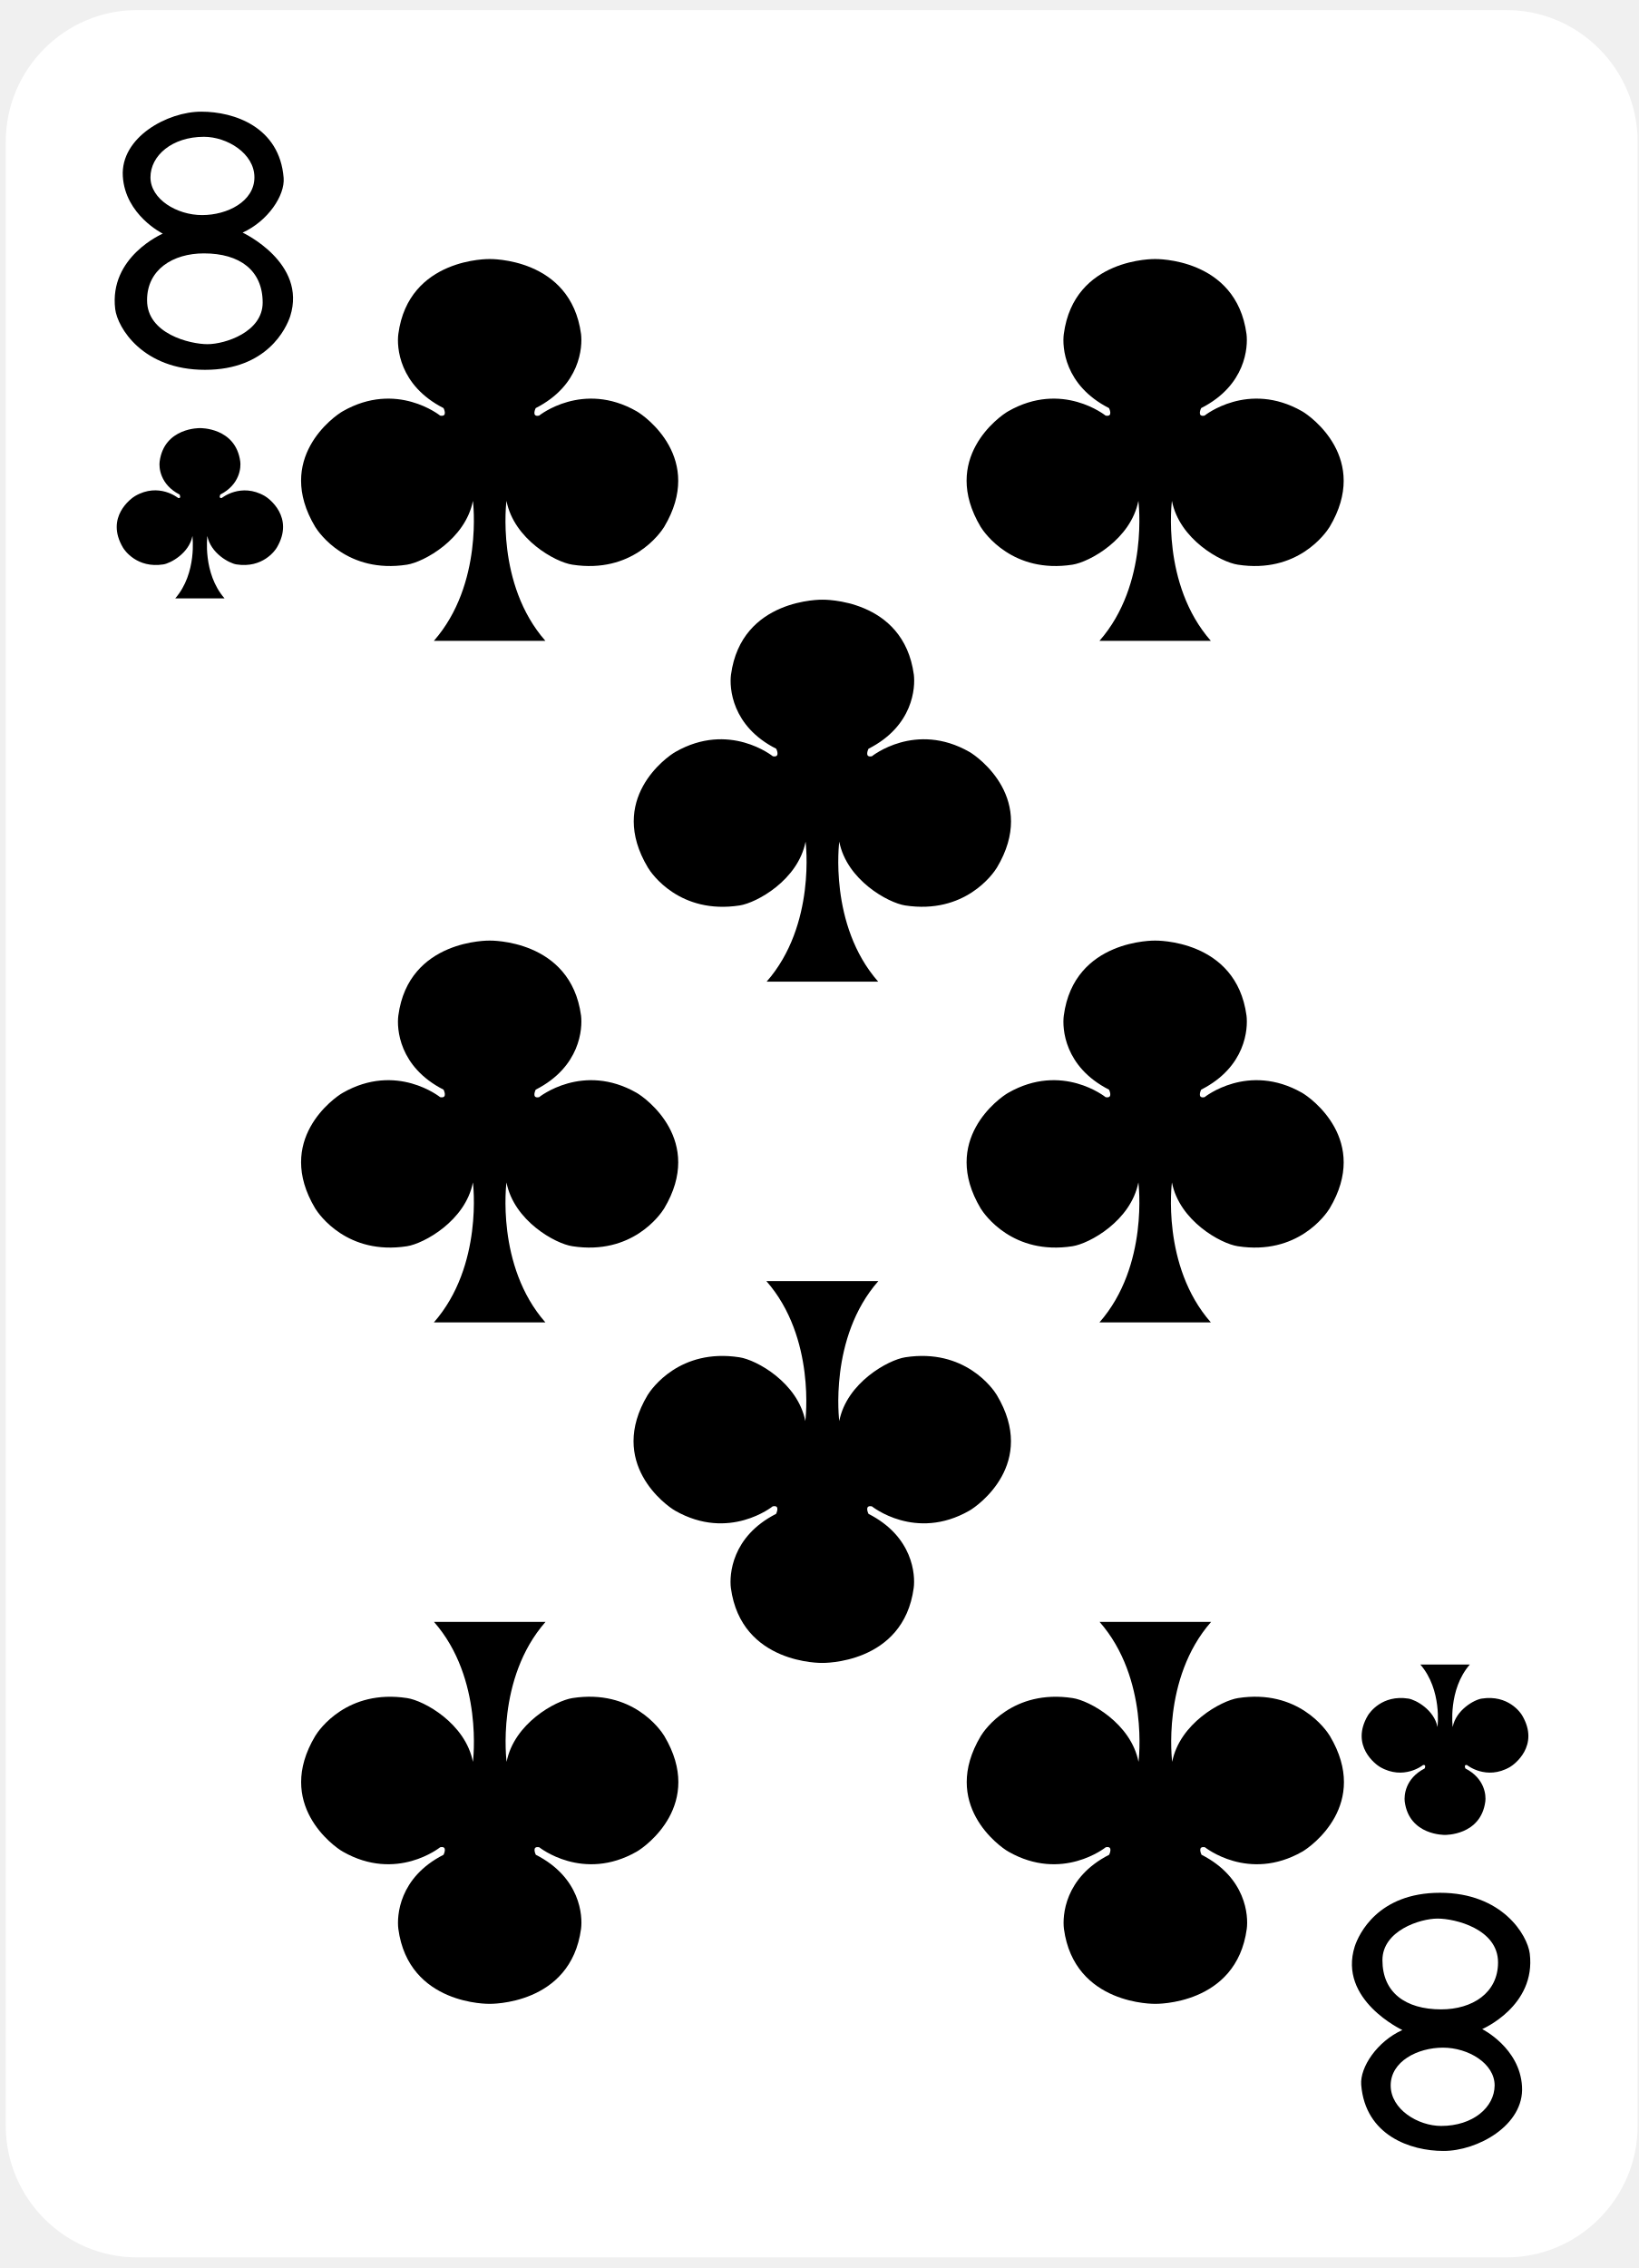
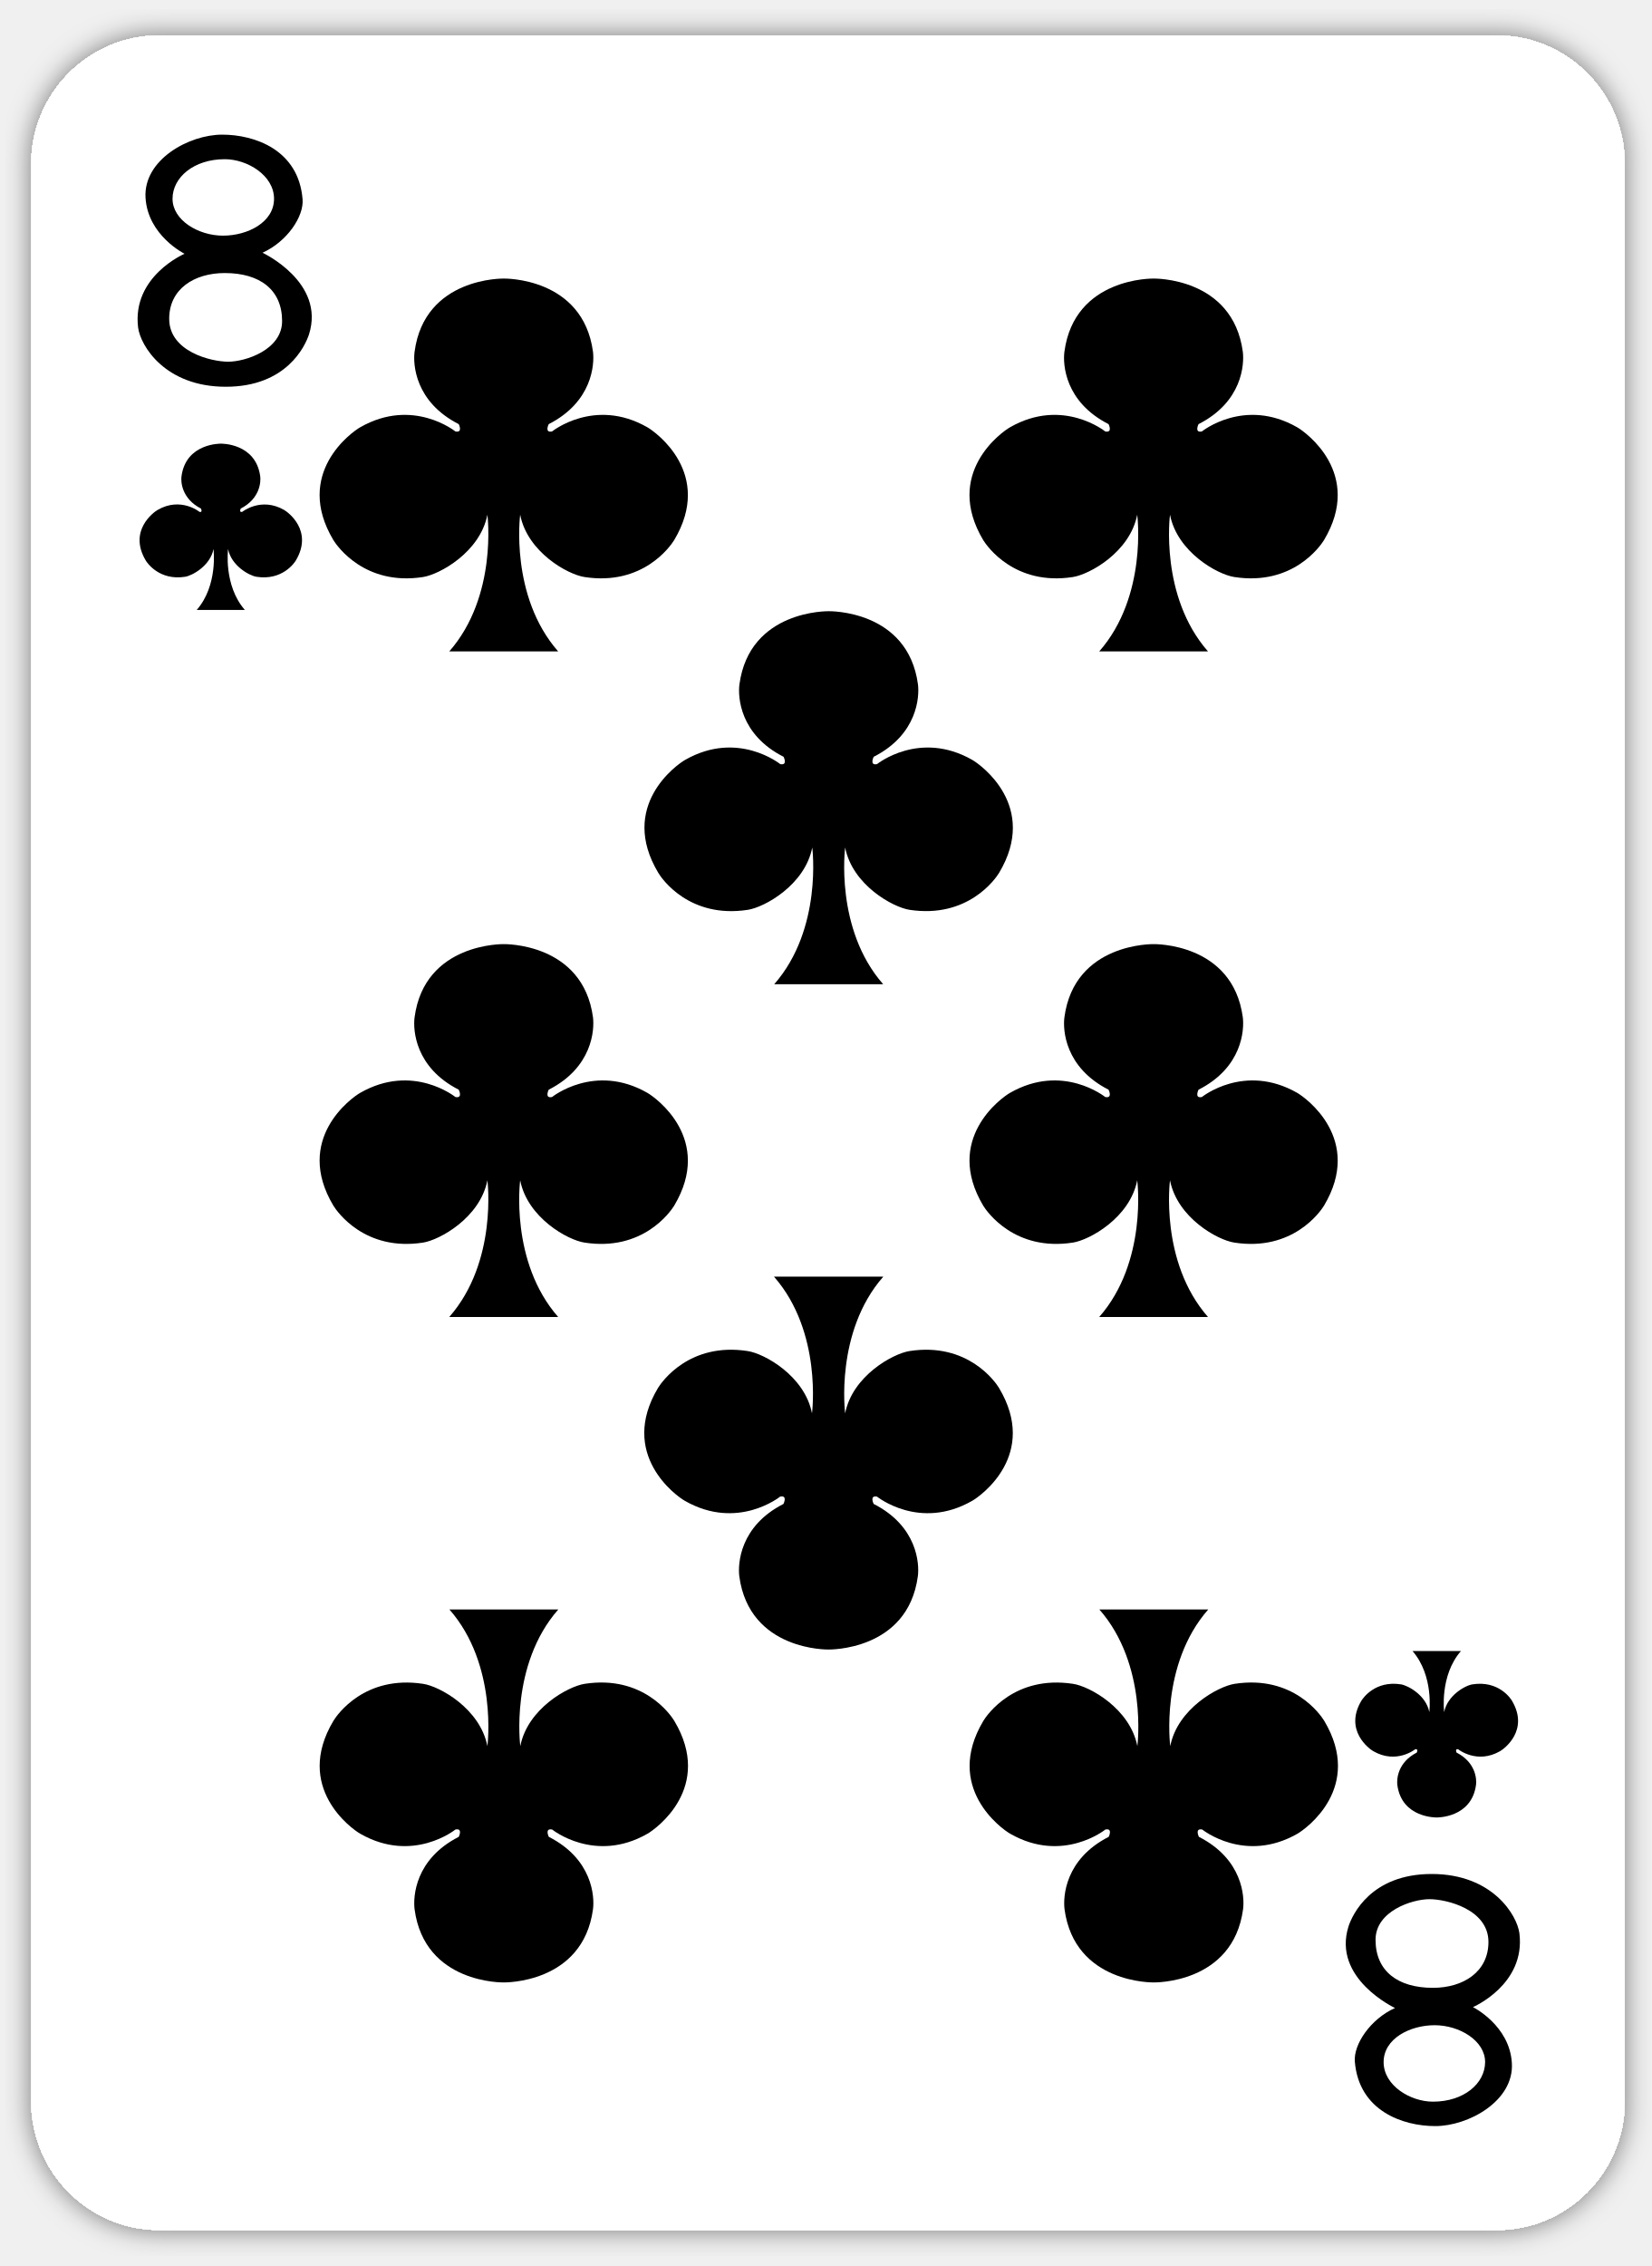
- <svg xmlns="http://www.w3.org/2000/svg" width="125" height="173" viewBox="0 0 125 173" fill="none">
-   <path d="M124.94 162.154C124.94 167.674 120.44 172.19 114.94 172.19H10.44C4.94 172.19 0.44 167.674 0.44 162.154V10.806C0.44 5.286 4.94 0.77 10.44 0.77H114.94C120.44 0.77 124.94 5.286 124.94 10.806V162.154Z" fill="white" />
-   <path d="M33.1 48.884C36.9 44.558 36.08 38.205 36.08 38.205C35.51 41.136 32.34 42.872 31.05 43.073C26.51 43.776 24.34 40.664 24.05 40.193C20.94 34.994 25.47 31.752 26.15 31.371C30.26 29.022 33.58 31.702 33.58 31.702C34.19 31.822 33.84 31.13 33.84 31.13C30.43 29.393 30.26 26.463 30.39 25.479C31.17 19.628 37.36 19.759 37.36 19.759C37.36 19.759 43.54 19.628 44.33 25.479C44.45 26.463 44.28 29.393 40.87 31.13C40.87 31.13 40.52 31.832 41.13 31.702C41.13 31.702 44.46 29.022 48.57 31.371C49.24 31.752 53.77 35.004 50.67 40.193C50.38 40.664 48.22 43.776 43.67 43.073C42.37 42.882 39.21 41.136 38.64 38.205C38.64 38.205 37.81 44.558 41.61 48.884H33.1Z" fill="black" />
-   <path d="M83.88 48.884C87.68 44.558 86.85 38.205 86.85 38.205C86.28 41.136 83.12 42.872 81.82 43.073C77.28 43.776 75.11 40.664 74.82 40.193C71.72 34.994 76.24 31.752 76.92 31.371C81.03 29.022 84.35 31.702 84.35 31.702C84.96 31.822 84.61 31.13 84.61 31.13C81.2 29.393 81.03 26.463 81.16 25.479C81.94 19.628 88.13 19.759 88.13 19.759C88.13 19.759 94.31 19.628 95.1 25.479C95.22 26.463 95.06 29.393 91.64 31.13C91.64 31.13 91.29 31.832 91.9 31.702C91.9 31.702 95.22 29.022 99.34 31.371C100.01 31.752 104.54 35.004 101.44 40.193C101.15 40.664 98.99 43.776 94.44 43.073C93.14 42.882 89.98 41.136 89.41 38.205C89.41 38.205 88.58 44.558 92.38 48.884H83.88Z" fill="black" />
-   <path d="M33.1 100.872C36.9 96.546 36.08 90.193 36.08 90.193C35.51 93.124 32.34 94.86 31.05 95.061C26.51 95.764 24.34 92.652 24.05 92.181C20.94 86.982 25.47 83.74 26.15 83.359C30.26 81.01 33.58 83.69 33.58 83.69C34.19 83.81 33.84 83.118 33.84 83.118C30.43 81.382 30.26 78.451 30.39 77.467C31.17 71.616 37.36 71.747 37.36 71.747C37.36 71.747 43.54 71.616 44.33 77.467C44.45 78.451 44.28 81.382 40.87 83.118C40.87 83.118 40.52 83.82 41.13 83.69C41.13 83.69 44.46 81.01 48.57 83.359C49.24 83.74 53.77 86.992 50.67 92.181C50.38 92.652 48.22 95.764 43.67 95.061C42.37 94.87 39.21 93.124 38.64 90.193C38.64 90.193 37.81 96.546 41.61 100.872H33.1Z" fill="black" />
-   <path d="M83.88 100.872C87.68 96.546 86.85 90.193 86.85 90.193C86.28 93.124 83.12 94.86 81.82 95.061C77.28 95.764 75.11 92.652 74.82 92.181C71.72 86.982 76.24 83.74 76.92 83.359C81.03 81.01 84.35 83.69 84.35 83.69C84.96 83.81 84.61 83.118 84.61 83.118C81.2 81.382 81.03 78.451 81.16 77.467C81.94 71.616 88.13 71.747 88.13 71.747C88.13 71.747 94.31 71.616 95.1 77.467C95.22 78.451 95.06 81.382 91.64 83.118C91.64 83.118 91.29 83.82 91.9 83.69C91.9 83.69 95.22 81.01 99.34 83.359C100.01 83.74 104.54 86.992 101.44 92.181C101.15 92.652 98.99 95.764 94.44 95.061C93.14 94.87 89.98 93.124 89.41 90.193C89.41 90.193 88.58 96.546 92.38 100.872H83.88Z" fill="black" />
-   <path d="M92.4 123.715C88.6 128.04 89.43 134.393 89.43 134.393C90 131.463 93.17 129.726 94.46 129.526C99.01 128.823 101.17 131.934 101.46 132.416C104.56 137.615 100.03 140.857 99.36 141.238C95.25 143.587 91.93 140.907 91.93 140.907C91.32 140.786 91.67 141.479 91.67 141.479C95.08 143.215 95.25 146.146 95.12 147.129C94.33 152.981 88.14 152.85 88.14 152.85C88.14 152.85 81.96 152.981 81.17 147.129C81.05 146.146 81.21 143.215 84.62 141.479C84.62 141.479 84.97 140.776 84.36 140.907C84.36 140.907 81.04 143.587 76.93 141.238C76.25 140.857 71.73 137.605 74.83 132.416C75.12 131.934 77.28 128.833 81.83 129.526C83.13 129.716 86.29 131.463 86.86 134.393C86.86 134.393 87.69 128.04 83.89 123.715H92.4Z" fill="black" />
-   <path d="M41.62 123.715C37.82 128.04 38.65 134.393 38.65 134.393C39.22 131.463 42.38 129.726 43.68 129.526C48.23 128.823 50.39 131.934 50.68 132.416C53.78 137.615 49.25 140.857 48.58 141.238C44.47 143.587 41.14 140.907 41.14 140.907C40.53 140.786 40.88 141.479 40.88 141.479C44.29 143.215 44.46 146.146 44.33 147.129C43.54 152.981 37.35 152.85 37.35 152.85C37.35 152.85 31.17 152.981 30.39 147.129C30.27 146.146 30.43 143.215 33.84 141.479C33.84 141.479 34.19 140.776 33.58 140.907C33.58 140.907 30.26 143.587 26.15 141.238C25.47 140.857 20.95 137.605 24.05 132.416C24.34 131.934 26.5 128.833 31.05 129.526C32.35 129.716 35.51 131.463 36.08 134.393C36.08 134.393 36.91 128.04 33.11 123.715H41.62Z" fill="black" />
-   <path d="M58.49 74.878C62.29 70.552 61.46 64.199 61.46 64.199C60.89 67.13 57.73 68.866 56.43 69.067C51.88 69.77 49.71 66.658 49.43 66.177C46.32 60.978 50.85 57.736 51.53 57.355C55.64 55.006 58.96 57.686 58.96 57.686C59.57 57.806 59.22 57.114 59.22 57.114C55.81 55.388 55.64 52.447 55.77 51.463C56.56 45.612 62.75 45.743 62.75 45.743C62.75 45.743 68.93 45.612 69.72 51.463C69.84 52.437 69.68 55.377 66.26 57.114C66.26 57.114 65.91 57.816 66.52 57.686C66.52 57.686 69.84 55.006 73.96 57.355C74.63 57.736 79.16 60.988 76.06 66.177C75.77 66.658 73.61 69.76 69.06 69.067C67.76 68.866 64.6 67.13 64.03 64.199C64.03 64.199 63.2 70.552 67 74.878H58.49Z" fill="black" />
-   <path d="M67.01 97.721C63.21 102.046 64.03 108.399 64.03 108.399C64.6 105.469 67.77 103.732 69.06 103.532C73.6 102.829 75.77 105.94 76.05 106.412C79.16 111.611 74.63 114.853 73.95 115.234C69.84 117.583 66.52 114.903 66.52 114.903C65.91 114.782 66.26 115.475 66.26 115.475C69.67 117.211 69.84 120.142 69.71 121.125C68.92 126.977 62.73 126.846 62.73 126.846C62.73 126.846 56.55 126.977 55.76 121.125C55.64 120.142 55.8 117.211 59.21 115.475C59.21 115.475 59.56 114.772 58.95 114.903C58.95 114.903 55.63 117.583 51.51 115.234C50.83 114.853 46.31 111.601 49.41 106.412C49.7 105.94 51.86 102.829 56.41 103.532C57.71 103.722 60.87 105.469 61.44 108.399C61.44 108.399 62.27 102.046 58.47 97.721H67.01Z" fill="black" />
-   <path fill-rule="evenodd" clip-rule="evenodd" d="M15.56 19.328C18.29 19.328 20.04 20.622 20.04 23.081C20.04 25.329 17.17 26.253 15.83 26.253C14.49 26.253 11.22 25.46 11.22 22.91C11.21 20.572 13.18 19.328 15.56 19.328ZM15.56 10.435C17.31 10.435 19.41 11.69 19.41 13.527C19.41 15.363 17.35 16.407 15.42 16.407C13.49 16.407 11.48 15.193 11.48 13.527C11.48 11.861 13.14 10.435 15.56 10.435ZM12.42 17.822C12.42 17.822 8.3 19.578 8.79 23.583C8.97 24.998 10.89 28.21 15.64 28.21C20.39 28.21 21.84 25.028 22.14 24.125C23.44 20.04 18.51 17.742 18.51 17.742C20.44 16.869 21.75 14.902 21.64 13.567C21.33 9.683 17.87 8.518 15.37 8.518C12.78 8.508 9.19 10.476 9.37 13.446C9.55 16.407 12.42 17.822 12.42 17.822Z" fill="black" />
-   <path fill-rule="evenodd" clip-rule="evenodd" d="M109.95 153.272C107.22 153.272 105.47 151.977 105.47 149.518C105.47 147.27 108.34 146.347 109.68 146.347C111.02 146.347 114.29 147.139 114.29 149.689C114.29 152.027 112.32 153.272 109.95 153.272ZM109.95 162.164C108.2 162.164 106.1 160.909 106.1 159.073C106.1 157.236 108.16 156.192 110.09 156.192C112.02 156.192 114.03 157.396 114.03 159.073C114.02 160.749 112.37 162.164 109.95 162.164ZM113.08 154.777C113.08 154.777 117.2 153.021 116.71 149.016C116.53 147.601 114.61 144.379 109.86 144.379C105.11 144.379 103.66 147.561 103.36 148.464C102.06 152.549 106.99 154.847 106.99 154.847C105.06 155.72 103.75 157.688 103.85 159.022C104.16 162.896 107.62 164.071 110.12 164.071C112.71 164.081 116.3 162.114 116.12 159.153C115.95 156.202 113.08 154.777 113.08 154.777Z" fill="black" />
-   <path d="M112.14 126.966C110.46 128.894 110.83 131.734 110.83 131.734C111.08 130.429 112.48 129.646 113.05 129.566C115.06 129.255 116.01 130.64 116.13 130.851C117.5 133.169 115.5 134.615 115.2 134.785C113.39 135.829 111.92 134.635 111.92 134.635C111.65 134.584 111.8 134.896 111.8 134.896C113.3 135.668 113.38 136.973 113.32 137.415C112.97 140.024 110.24 139.964 110.24 139.964C110.24 139.964 107.51 140.024 107.17 137.415C107.12 136.973 107.19 135.668 108.69 134.896C108.69 134.896 108.84 134.584 108.57 134.635C108.57 134.635 107.1 135.829 105.29 134.785C104.99 134.615 102.99 133.169 104.36 130.851C104.49 130.64 105.44 129.255 107.45 129.566C108.02 129.656 109.42 130.429 109.67 131.734C109.67 131.734 110.04 128.904 108.36 126.966H112.14Z" fill="black" />
-   <path d="M13.37 45.643C15.05 43.716 14.68 40.886 14.68 40.886C14.43 42.19 13.03 42.963 12.46 43.053C10.46 43.365 9.5 41.98 9.38 41.769C8.01 39.45 10.01 38.005 10.31 37.834C12.12 36.781 13.59 37.985 13.59 37.985C13.86 38.045 13.7 37.724 13.7 37.724C12.2 36.951 12.12 35.646 12.18 35.205C12.53 32.595 15.26 32.655 15.26 32.655C15.26 32.655 17.98 32.595 18.33 35.205C18.39 35.646 18.31 36.951 16.81 37.724C16.81 37.724 16.65 38.035 16.92 37.985C16.92 37.985 18.39 36.791 20.2 37.834C20.5 38.005 22.49 39.45 21.12 41.769C21 41.98 20.04 43.365 18.04 43.053C17.47 42.963 16.07 42.19 15.82 40.886C15.82 40.886 15.45 43.716 17.13 45.643H13.37Z" fill="black" />
+ <svg xmlns="http://www.w3.org/2000/svg" width="129" height="177" viewBox="0 0 129 177" fill="none">
+   <g filter="url(#filter0_d)">
+     <path d="M126.94 164.154C126.94 169.674 122.44 174.19 116.94 174.19H12.44C6.94 174.19 2.44 169.674 2.44 164.154V12.806C2.44 7.286 6.94 2.77 12.44 2.77H116.94C122.44 2.77 126.94 7.286 126.94 12.806V164.154Z" fill="white" />
+     <path d="M35.1 50.884C38.9 46.558 38.08 40.205 38.08 40.205C37.51 43.136 34.34 44.872 33.05 45.073C28.51 45.776 26.34 42.664 26.05 42.193C22.94 36.994 27.47 33.752 28.15 33.371C32.26 31.022 35.58 33.702 35.58 33.702C36.19 33.822 35.84 33.13 35.84 33.13C32.43 31.393 32.26 28.463 32.39 27.479C33.17 21.628 39.36 21.759 39.36 21.759C39.36 21.759 45.54 21.628 46.33 27.479C46.45 28.463 46.28 31.393 42.87 33.13C42.87 33.13 42.52 33.832 43.13 33.702C43.13 33.702 46.46 31.022 50.57 33.371C51.24 33.752 55.77 37.004 52.67 42.193C52.38 42.664 50.22 45.776 45.67 45.073C44.37 44.882 41.21 43.136 40.64 40.205C40.64 40.205 39.81 46.558 43.61 50.884H35.1Z" fill="black" />
+     <path d="M85.88 50.884C89.68 46.558 88.85 40.205 88.85 40.205C88.28 43.136 85.12 44.872 83.82 45.073C79.28 45.776 77.11 42.664 76.82 42.193C73.72 36.994 78.24 33.752 78.92 33.371C83.03 31.022 86.35 33.702 86.35 33.702C86.96 33.822 86.61 33.13 86.61 33.13C83.2 31.393 83.03 28.463 83.16 27.479C83.94 21.628 90.13 21.759 90.13 21.759C90.13 21.759 96.31 21.628 97.1 27.479C97.22 28.463 97.06 31.393 93.64 33.13C93.64 33.13 93.29 33.832 93.9 33.702C93.9 33.702 97.22 31.022 101.34 33.371C102.01 33.752 106.54 37.004 103.44 42.193C103.15 42.664 100.99 45.776 96.44 45.073C95.14 44.882 91.98 43.136 91.41 40.205C91.41 40.205 90.58 46.558 94.38 50.884H85.88Z" fill="black" />
+     <path d="M35.1 102.872C38.9 98.546 38.08 92.193 38.08 92.193C37.51 95.124 34.34 96.86 33.05 97.061C28.51 97.764 26.34 94.652 26.05 94.181C22.94 88.982 27.47 85.74 28.15 85.359C32.26 83.01 35.58 85.69 35.58 85.69C36.19 85.81 35.84 85.118 35.84 85.118C32.43 83.382 32.26 80.451 32.39 79.467C33.17 73.616 39.36 73.747 39.36 73.747C39.36 73.747 45.54 73.616 46.33 79.467C46.45 80.451 46.28 83.382 42.87 85.118C42.87 85.118 42.52 85.82 43.13 85.69C43.13 85.69 46.46 83.01 50.57 85.359C51.24 85.74 55.77 88.992 52.67 94.181C52.38 94.652 50.22 97.764 45.67 97.061C44.37 96.87 41.21 95.124 40.64 92.193C40.64 92.193 39.81 98.546 43.61 102.872H35.1Z" fill="black" />
+     <path d="M85.88 102.872C89.68 98.546 88.85 92.193 88.85 92.193C88.28 95.124 85.12 96.86 83.82 97.061C79.28 97.764 77.11 94.652 76.82 94.181C73.72 88.982 78.24 85.74 78.92 85.359C83.03 83.01 86.35 85.69 86.35 85.69C86.96 85.81 86.61 85.118 86.61 85.118C83.2 83.382 83.03 80.451 83.16 79.467C83.94 73.616 90.13 73.747 90.13 73.747C90.13 73.747 96.31 73.616 97.1 79.467C97.22 80.451 97.06 83.382 93.64 85.118C93.64 85.118 93.29 85.82 93.9 85.69C93.9 85.69 97.22 83.01 101.34 85.359C102.01 85.74 106.54 88.992 103.44 94.181C103.15 94.652 100.99 97.764 96.44 97.061C95.14 96.87 91.98 95.124 91.41 92.193C91.41 92.193 90.58 98.546 94.38 102.872H85.88Z" fill="black" />
+     <path d="M94.4 125.715C90.6 130.04 91.43 136.393 91.43 136.393C92 133.463 95.17 131.726 96.46 131.526C101.01 130.823 103.17 133.934 103.46 134.416C106.56 139.615 102.03 142.857 101.36 143.238C97.25 145.587 93.93 142.907 93.93 142.907C93.32 142.786 93.67 143.479 93.67 143.479C97.08 145.215 97.25 148.146 97.12 149.129C96.33 154.981 90.14 154.85 90.14 154.85C90.14 154.85 83.96 154.981 83.17 149.129C83.05 148.146 83.21 145.215 86.62 143.479C86.62 143.479 86.97 142.776 86.36 142.907C86.36 142.907 83.04 145.587 78.93 143.238C78.25 142.857 73.73 139.605 76.83 134.416C77.12 133.934 79.28 130.833 83.83 131.526C85.13 131.716 88.29 133.463 88.86 136.393C88.86 136.393 89.69 130.04 85.89 125.715H94.4Z" fill="black" />
+     <path d="M43.62 125.715C39.82 130.04 40.65 136.393 40.65 136.393C41.22 133.463 44.38 131.726 45.68 131.526C50.23 130.823 52.39 133.934 52.68 134.416C55.78 139.615 51.25 142.857 50.58 143.238C46.47 145.587 43.14 142.907 43.14 142.907C42.53 142.786 42.88 143.479 42.88 143.479C46.29 145.215 46.46 148.146 46.33 149.129C45.54 154.981 39.35 154.85 39.35 154.85C39.35 154.85 33.17 154.981 32.39 149.129C32.27 148.146 32.43 145.215 35.84 143.479C35.84 143.479 36.19 142.776 35.58 142.907C35.58 142.907 32.26 145.587 28.15 143.238C27.47 142.857 22.95 139.605 26.05 134.416C26.34 133.934 28.5 130.833 33.05 131.526C34.35 131.716 37.51 133.463 38.08 136.393C38.08 136.393 38.91 130.04 35.11 125.715H43.62Z" fill="black" />
+     <path d="M60.49 76.878C64.29 72.552 63.46 66.199 63.46 66.199C62.89 69.13 59.73 70.866 58.43 71.067C53.88 71.77 51.71 68.658 51.43 68.177C48.32 62.978 52.85 59.736 53.53 59.355C57.64 57.006 60.96 59.686 60.96 59.686C61.57 59.806 61.22 59.114 61.22 59.114C57.81 57.388 57.64 54.447 57.77 53.463C58.56 47.612 64.75 47.743 64.75 47.743C64.75 47.743 70.93 47.612 71.72 53.463C71.84 54.437 71.68 57.377 68.26 59.114C68.26 59.114 67.91 59.816 68.52 59.686C68.52 59.686 71.84 57.006 75.96 59.355C76.63 59.736 81.16 62.988 78.06 68.177C77.77 68.658 75.61 71.76 71.06 71.067C69.76 70.866 66.6 69.13 66.03 66.199C66.03 66.199 65.2 72.552 69 76.878H60.49Z" fill="black" />
+     <path d="M69.01 99.721C65.21 104.046 66.03 110.399 66.03 110.399C66.6 107.469 69.77 105.732 71.06 105.532C75.6 104.829 77.77 107.94 78.05 108.412C81.16 113.611 76.63 116.853 75.95 117.234C71.84 119.583 68.52 116.903 68.52 116.903C67.91 116.782 68.26 117.475 68.26 117.475C71.67 119.211 71.84 122.142 71.71 123.125C70.92 128.977 64.73 128.846 64.73 128.846C64.73 128.846 58.55 128.977 57.76 123.125C57.64 122.142 57.8 119.211 61.21 117.475C61.21 117.475 61.56 116.772 60.95 116.903C60.95 116.903 57.63 119.583 53.51 117.234C52.83 116.853 48.31 113.601 51.41 108.412C51.7 107.94 53.86 104.829 58.41 105.532C59.71 105.722 62.87 107.469 63.44 110.399C63.44 110.399 64.27 104.046 60.47 99.721H69.01Z" fill="black" />
+     <path fill-rule="evenodd" clip-rule="evenodd" d="M17.56 21.328C20.29 21.328 22.04 22.622 22.04 25.081C22.04 27.329 19.17 28.253 17.83 28.253C16.49 28.253 13.22 27.46 13.22 24.91C13.21 22.572 15.18 21.328 17.56 21.328ZM17.56 12.435C19.31 12.435 21.41 13.69 21.41 15.527C21.41 17.363 19.35 18.407 17.42 18.407C15.49 18.407 13.48 17.193 13.48 15.527C13.48 13.861 15.14 12.435 17.56 12.435ZM14.42 19.822C14.42 19.822 10.3 21.578 10.79 25.583C10.97 26.998 12.89 30.21 17.64 30.21C22.39 30.21 23.84 27.028 24.14 26.125C25.44 22.04 20.51 19.742 20.51 19.742C22.44 18.869 23.75 16.902 23.64 15.567C23.33 11.683 19.87 10.518 17.37 10.518C14.78 10.508 11.19 12.476 11.37 15.446C11.55 18.407 14.42 19.822 14.42 19.822Z" fill="black" />
+     <path fill-rule="evenodd" clip-rule="evenodd" d="M111.95 155.272C109.22 155.272 107.47 153.977 107.47 151.518C107.47 149.27 110.34 148.347 111.68 148.347C113.02 148.347 116.29 149.139 116.29 151.689C116.29 154.027 114.32 155.272 111.95 155.272ZM111.95 164.164C110.2 164.164 108.1 162.909 108.1 161.073C108.1 159.236 110.16 158.192 112.09 158.192C114.02 158.192 116.03 159.396 116.03 161.073C116.02 162.749 114.37 164.164 111.95 164.164ZM115.08 156.777C115.08 156.777 119.2 155.021 118.71 151.016C118.53 149.601 116.61 146.379 111.86 146.379C107.11 146.379 105.66 149.561 105.36 150.464C104.06 154.549 108.99 156.847 108.99 156.847C107.06 157.72 105.75 159.688 105.85 161.022C106.16 164.896 109.62 166.071 112.12 166.071C114.71 166.081 118.3 164.114 118.12 161.153C117.95 158.202 115.08 156.777 115.08 156.777Z" fill="black" />
+     <path d="M114.14 128.966C112.46 130.894 112.83 133.734 112.83 133.734C113.08 132.429 114.48 131.646 115.05 131.566C117.06 131.255 118.01 132.64 118.13 132.851C119.5 135.169 117.5 136.615 117.2 136.785C115.39 137.829 113.92 136.635 113.92 136.635C113.65 136.584 113.8 136.896 113.8 136.896C115.3 137.668 115.38 138.973 115.32 139.415C114.97 142.024 112.24 141.964 112.24 141.964C112.24 141.964 109.51 142.024 109.17 139.415C109.12 138.973 109.19 137.668 110.69 136.896C110.69 136.896 110.84 136.584 110.57 136.635C110.57 136.635 109.1 137.829 107.29 136.785C106.99 136.615 104.99 135.169 106.36 132.851C106.49 132.64 107.44 131.255 109.45 131.566C110.02 131.656 111.42 132.429 111.67 133.734C111.67 133.734 112.04 130.904 110.36 128.966H114.14Z" fill="black" />
+     <path d="M15.37 47.643C17.05 45.716 16.68 42.886 16.68 42.886C16.43 44.19 15.03 44.963 14.46 45.053C12.46 45.365 11.5 43.98 11.38 43.769C10.01 41.45 12.01 40.005 12.31 39.834C14.12 38.781 15.59 39.985 15.59 39.985C15.86 40.045 15.7 39.724 15.7 39.724C14.2 38.951 14.12 37.646 14.18 37.205C14.53 34.595 17.26 34.655 17.26 34.655C17.26 34.655 19.98 34.595 20.33 37.205C20.39 37.646 20.31 38.951 18.81 39.724C18.81 39.724 18.65 40.035 18.92 39.985C18.92 39.985 20.39 38.791 22.2 39.834C22.5 40.005 24.49 41.45 23.12 43.769C23 43.98 22.04 45.365 20.04 45.053C19.47 44.963 18.07 44.19 17.82 42.886C17.82 42.886 17.45 45.716 19.13 47.643H15.37Z" fill="black" />
+   </g>
+   <defs>
+     <filter id="filter0_d" x="0.44" y="0.77" width="128.5" height="175.42" filterUnits="userSpaceOnUse" color-interpolation-filters="sRGB">
+       <feFlood flood-opacity="0" result="BackgroundImageFix" />
+       <feColorMatrix in="SourceAlpha" type="matrix" values="0 0 0 0 0 0 0 0 0 0 0 0 0 0 0 0 0 0 127 0" result="hardAlpha" />
+       <feOffset />
+       <feGaussianBlur stdDeviation="1" />
+       <feComposite in2="hardAlpha" operator="out" />
+       <feColorMatrix type="matrix" values="0 0 0 0 0 0 0 0 0 0 0 0 0 0 0 0 0 0 0.5 0" />
+       <feBlend mode="normal" in2="BackgroundImageFix" result="effect1_dropShadow" />
+       <feBlend mode="normal" in="SourceGraphic" in2="effect1_dropShadow" result="shape" />
+     </filter>
+   </defs>
</svg>
